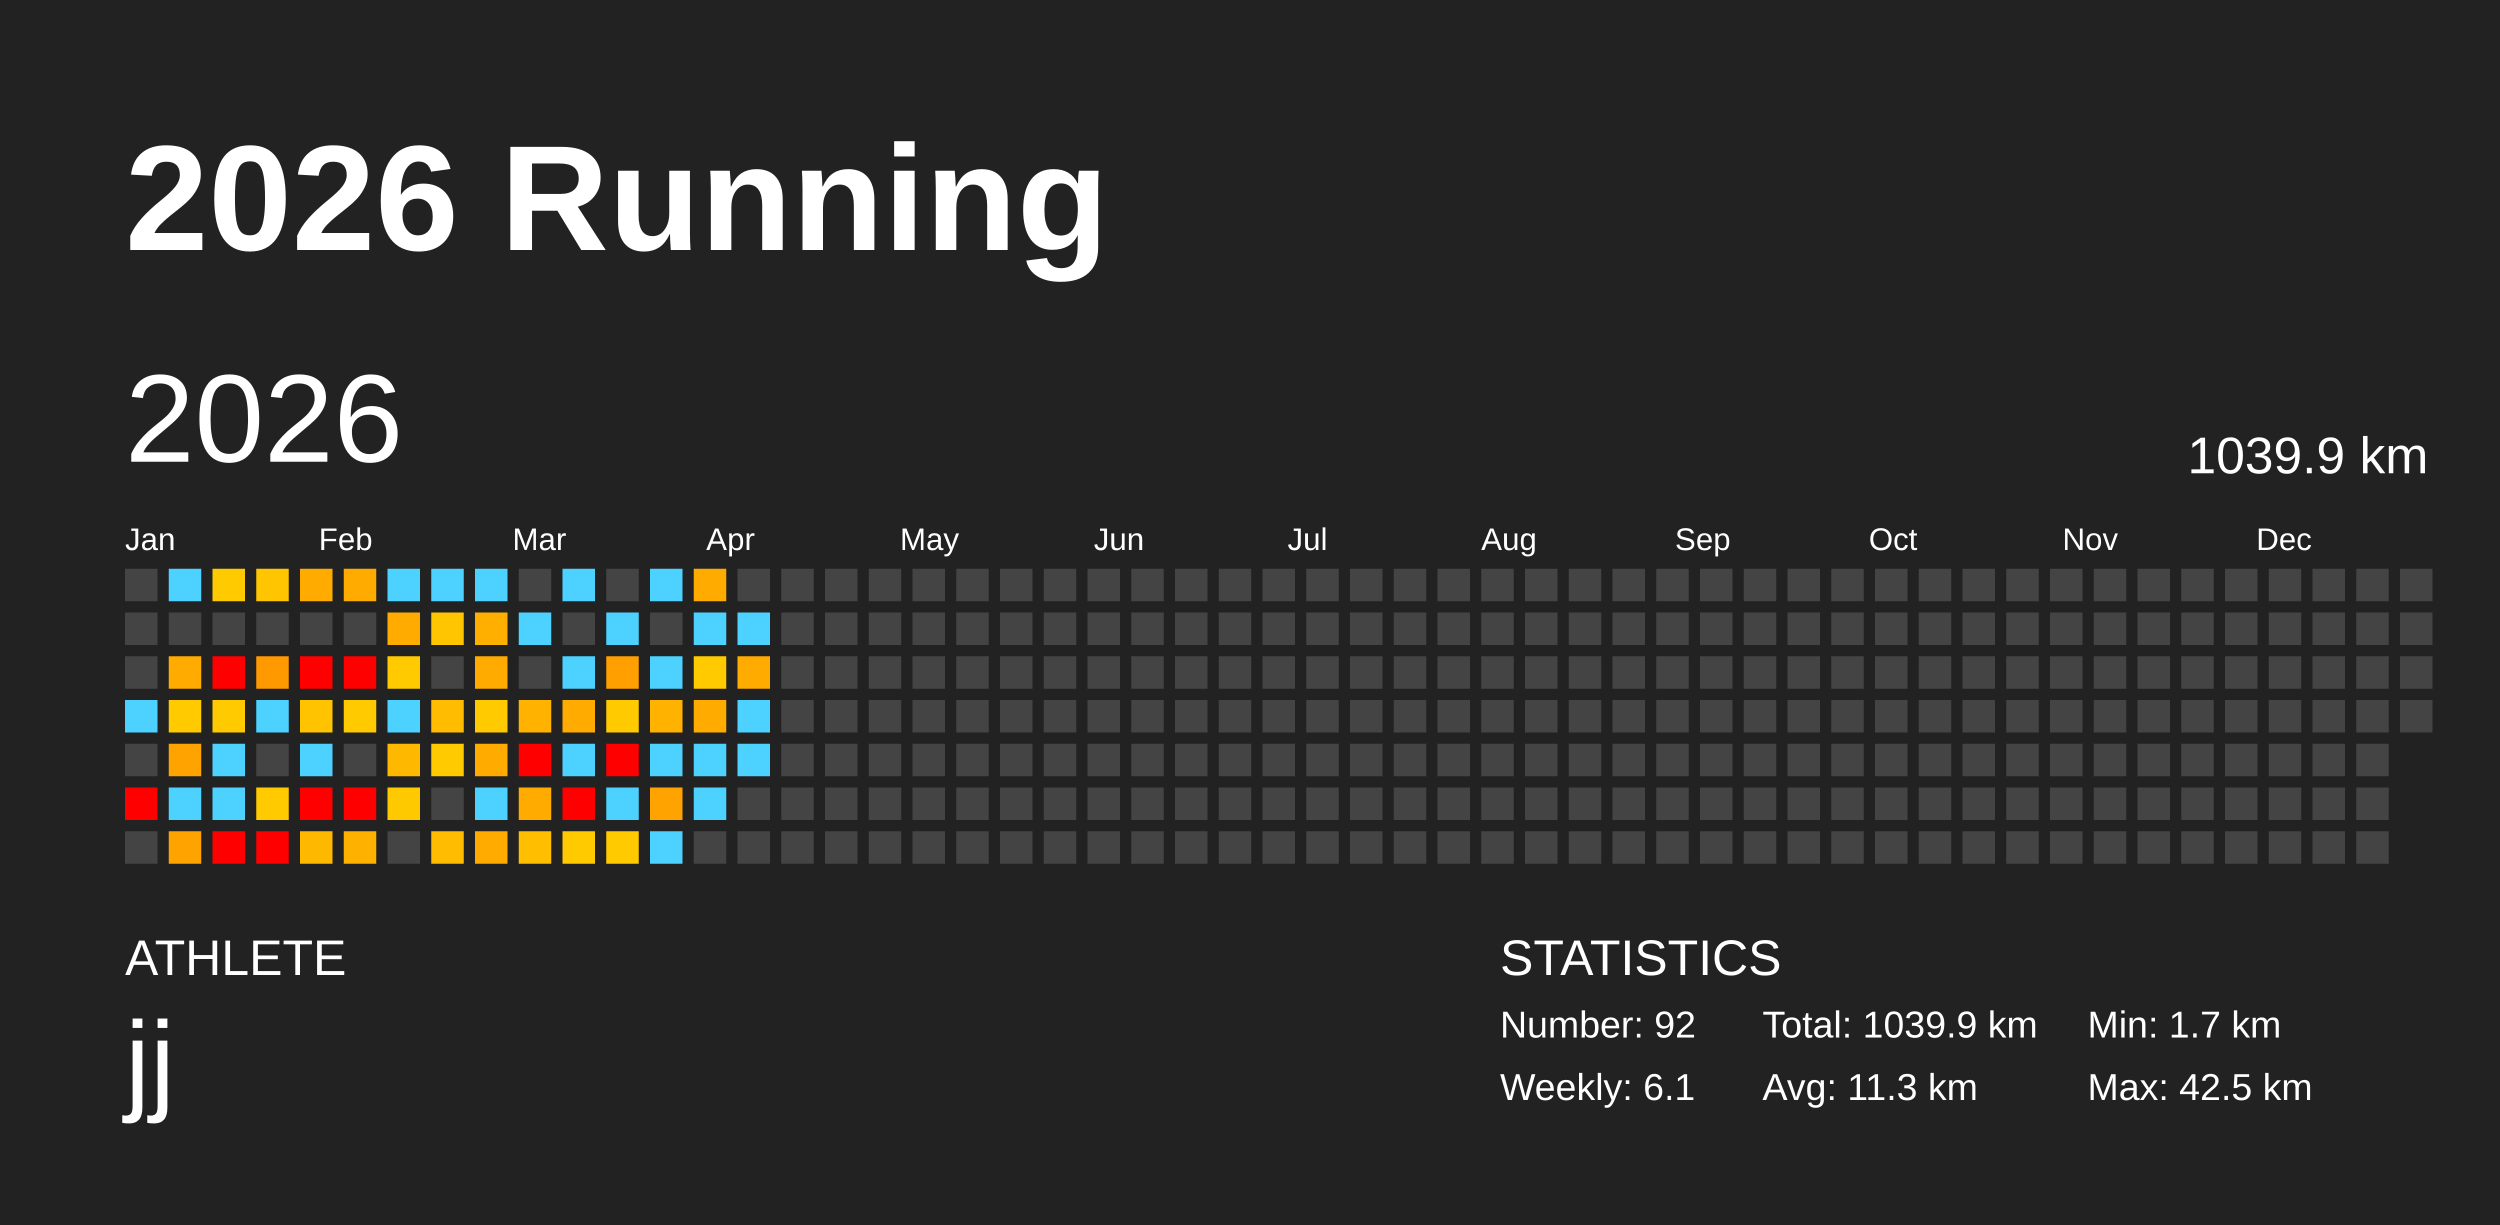
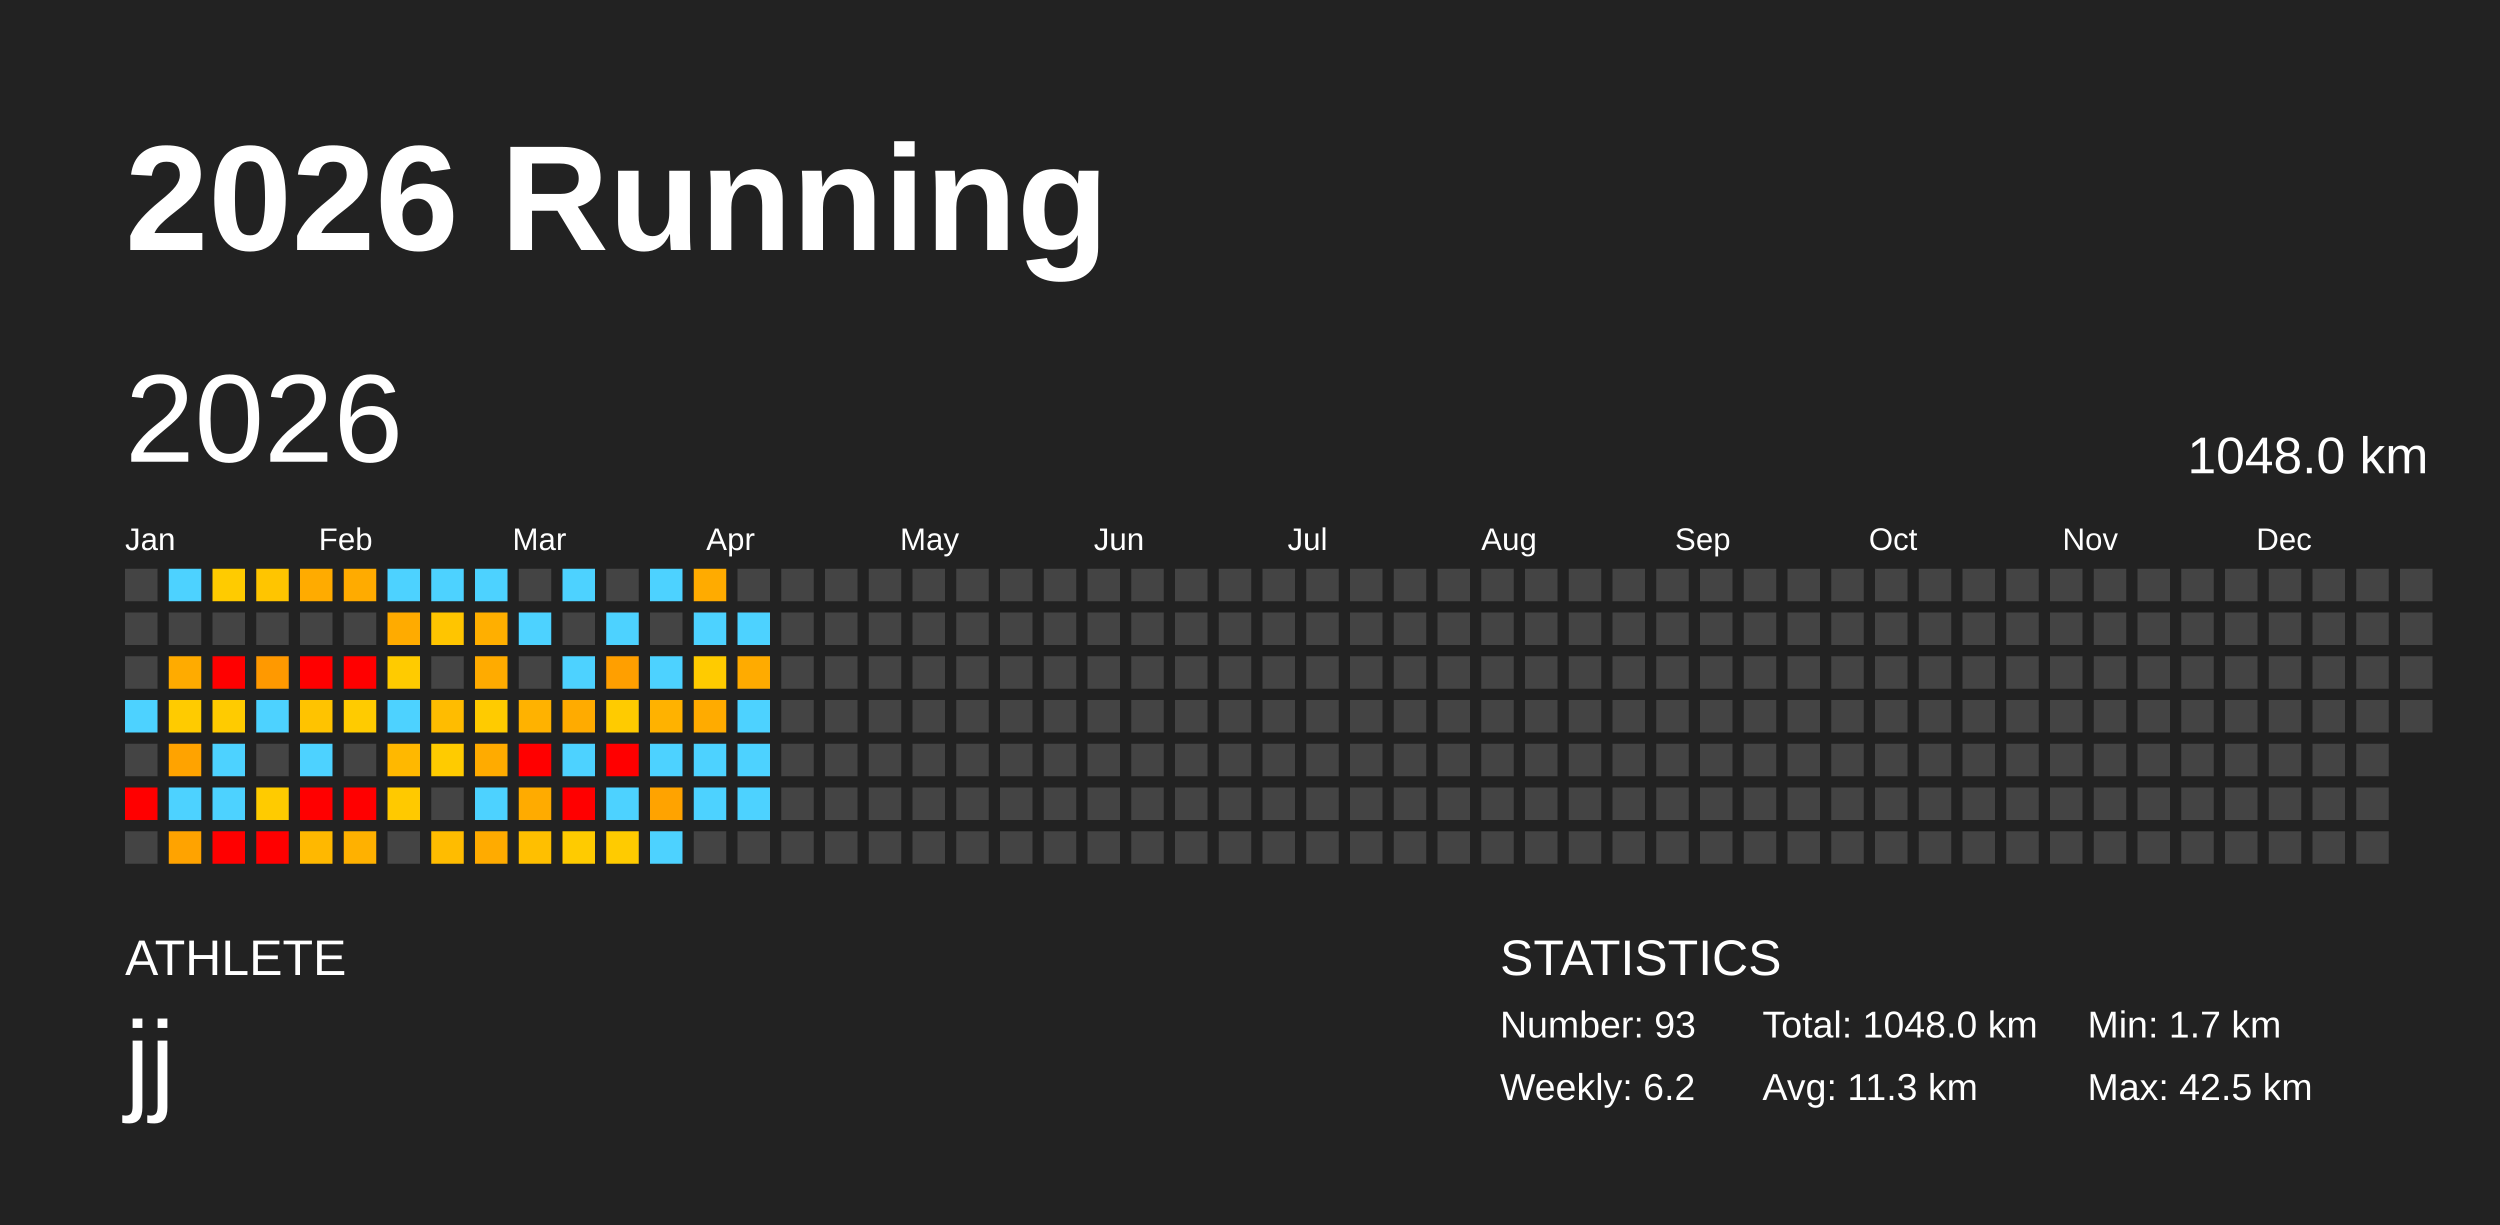
<svg xmlns="http://www.w3.org/2000/svg" baseProfile="full" height="98mm" version="1.1" viewBox="0,0,200,98" width="200mm">
  <defs />
  <rect fill="#222222" height="98" width="200" x="0" y="0" />
  <text fill="#FFFFFF" style="font-size:12px; font-family:Arial; font-weight:bold;" x="10" y="20">2026 Running</text>
  <text fill="#FFFFFF" style="font-size:4px; font-family:Arial" x="10" y="78">ATHLETE</text>
  <text fill="#FFFFFF" style="font-size:9px; font-family:Arial" x="10" y="88">jj</text>
  <text fill="#FFFFFF" style="font-size:4px; font-family:Arial" x="120" y="78">STATISTICS</text>
-   <text fill="#FFFFFF" style="font-size:3px; font-family:Arial" x="120" y="83">Number: 92</text>
-   <text fill="#FFFFFF" style="font-size:3px; font-family:Arial" x="120" y="88">Weekly: 6.1</text>
-   <text fill="#FFFFFF" style="font-size:3px; font-family:Arial" x="141" y="83">Total: 1039.9 km</text>
+   <text fill="#FFFFFF" style="font-size:3px; font-family:Arial" x="120" y="83">Number: 93</text>
+   <text fill="#FFFFFF" style="font-size:3px; font-family:Arial" x="120" y="88">Weekly: 6.2</text>
+   <text fill="#FFFFFF" style="font-size:3px; font-family:Arial" x="141" y="83">Total: 1048.0 km</text>
  <text fill="#FFFFFF" style="font-size:3px; font-family:Arial" x="141" y="88">Avg: 11.3 km</text>
  <text fill="#FFFFFF" style="font-size:3px; font-family:Arial" x="167" y="83">Min: 1.7 km</text>
  <text fill="#FFFFFF" style="font-size:3px; font-family:Arial" x="167" y="88">Max: 42.5 km</text>
  <text dominant-baseline="hanging" fill="#FFFFFF" style="font-size:10.0px; font-family:Arial;" x="10" y="30">2026</text>
-   <text dominant-baseline="hanging" fill="#FFFFFF" style="font-size:4.125px; font-family:Arial;" x="175" y="35">1039.9 km</text>
+   <text dominant-baseline="hanging" fill="#FFFFFF" style="font-size:4.125px; font-family:Arial;" x="175" y="35">1048.0 km</text>
  <text fill="#FFFFFF" style="font-size:2.5px; font-family:Arial" x="10.0" y="44">Jan</text>
  <text fill="#FFFFFF" style="font-size:2.5px; font-family:Arial" x="25.5" y="44">Feb</text>
  <text fill="#FFFFFF" style="font-size:2.5px; font-family:Arial" x="41.0" y="44">Mar</text>
  <text fill="#FFFFFF" style="font-size:2.5px; font-family:Arial" x="56.5" y="44">Apr</text>
  <text fill="#FFFFFF" style="font-size:2.5px; font-family:Arial" x="72.0" y="44">May</text>
  <text fill="#FFFFFF" style="font-size:2.5px; font-family:Arial" x="87.5" y="44">Jun</text>
  <text fill="#FFFFFF" style="font-size:2.5px; font-family:Arial" x="103.0" y="44">Jul</text>
  <text fill="#FFFFFF" style="font-size:2.5px; font-family:Arial" x="118.5" y="44">Aug</text>
  <text fill="#FFFFFF" style="font-size:2.5px; font-family:Arial" x="134.0" y="44">Sep</text>
  <text fill="#FFFFFF" style="font-size:2.5px; font-family:Arial" x="149.5" y="44">Oct</text>
  <text fill="#FFFFFF" style="font-size:2.5px; font-family:Arial" x="165.0" y="44">Nov</text>
  <text fill="#FFFFFF" style="font-size:2.5px; font-family:Arial" x="180.5" y="44">Dec</text>
  <rect fill="#444444" height="2.6" width="2.6" x="10.0" y="45.5" />
  <rect fill="#444444" height="2.6" width="2.6" x="10.0" y="49.0" />
  <rect fill="#444444" height="2.6" width="2.6" x="10.0" y="52.5" />
  <rect fill="#4dd2ff" height="2.6" width="2.6" x="10.0" y="56.0" />
  <rect fill="#444444" height="2.6" width="2.6" x="10.0" y="59.5" />
  <rect fill="red" height="2.6" width="2.6" x="10.0" y="63.0" />
  <rect fill="#444444" height="2.6" width="2.6" x="10.0" y="66.5" />
  <rect fill="#4dd2ff" height="2.6" width="2.6" x="13.5" y="45.5" />
  <rect fill="#444444" height="2.6" width="2.6" x="13.5" y="49.0" />
  <rect fill="#ffab00" height="2.6" width="2.6" x="13.5" y="52.5" />
  <rect fill="#ffcb00" height="2.6" width="2.6" x="13.5" y="56.0" />
  <rect fill="#ffa300" height="2.6" width="2.6" x="13.5" y="59.5" />
  <rect fill="#4dd2ff" height="2.6" width="2.6" x="13.5" y="63.0" />
  <rect fill="#ffa300" height="2.6" width="2.6" x="13.5" y="66.5" />
  <rect fill="#ffcb00" height="2.6" width="2.6" x="17.0" y="45.5" />
  <rect fill="#444444" height="2.6" width="2.6" x="17.0" y="49.0" />
  <rect fill="red" height="2.6" width="2.6" x="17.0" y="52.5" />
  <rect fill="#ffcb00" height="2.6" width="2.6" x="17.0" y="56.0" />
  <rect fill="#4dd2ff" height="2.6" width="2.6" x="17.0" y="59.5" />
  <rect fill="#4dd2ff" height="2.6" width="2.6" x="17.0" y="63.0" />
  <rect fill="red" height="2.6" width="2.6" x="17.0" y="66.5" />
  <rect fill="#ffc500" height="2.6" width="2.6" x="20.5" y="45.5" />
  <rect fill="#444444" height="2.6" width="2.6" x="20.5" y="49.0" />
  <rect fill="#ff9900" height="2.6" width="2.6" x="20.5" y="52.5" />
  <rect fill="#4dd2ff" height="2.6" width="2.6" x="20.5" y="56.0" />
  <rect fill="#444444" height="2.6" width="2.6" x="20.5" y="59.5" />
  <rect fill="#ffcb00" height="2.6" width="2.6" x="20.5" y="63.0" />
  <rect fill="red" height="2.6" width="2.6" x="20.5" y="66.5" />
  <rect fill="#ffab00" height="2.6" width="2.6" x="24.0" y="45.5" />
  <rect fill="#444444" height="2.6" width="2.6" x="24.0" y="49.0" />
  <rect fill="red" height="2.6" width="2.6" x="24.0" y="52.5" />
  <rect fill="#ffc300" height="2.6" width="2.6" x="24.0" y="56.0" />
  <rect fill="#4dd2ff" height="2.6" width="2.6" x="24.0" y="59.5" />
  <rect fill="red" height="2.6" width="2.6" x="24.0" y="63.0" />
  <rect fill="#ffb800" height="2.6" width="2.6" x="24.0" y="66.5" />
  <rect fill="#ffab00" height="2.6" width="2.6" x="27.5" y="45.5" />
  <rect fill="#444444" height="2.6" width="2.6" x="27.5" y="49.0" />
  <rect fill="red" height="2.6" width="2.6" x="27.5" y="52.5" />
  <rect fill="#ffcb00" height="2.6" width="2.6" x="27.5" y="56.0" />
  <rect fill="#444444" height="2.6" width="2.6" x="27.5" y="59.5" />
  <rect fill="red" height="2.6" width="2.6" x="27.5" y="63.0" />
  <rect fill="#ffb100" height="2.6" width="2.6" x="27.5" y="66.5" />
  <rect fill="#4dd2ff" height="2.6" width="2.6" x="31.0" y="45.5" />
  <rect fill="#ffab00" height="2.6" width="2.6" x="31.0" y="49.0" />
  <rect fill="#ffcb00" height="2.6" width="2.6" x="31.0" y="52.5" />
  <rect fill="#4dd2ff" height="2.6" width="2.6" x="31.0" y="56.0" />
  <rect fill="#ffb800" height="2.6" width="2.6" x="31.0" y="59.5" />
  <rect fill="#ffc900" height="2.6" width="2.6" x="31.0" y="63.0" />
  <rect fill="#444444" height="2.6" width="2.6" x="31.0" y="66.5" />
  <rect fill="#4dd2ff" height="2.6" width="2.6" x="34.5" y="45.5" />
  <rect fill="#ffc500" height="2.6" width="2.6" x="34.5" y="49.0" />
  <rect fill="#444444" height="2.6" width="2.6" x="34.5" y="52.5" />
  <rect fill="#ffbc00" height="2.6" width="2.6" x="34.5" y="56.0" />
  <rect fill="#ffcb00" height="2.6" width="2.6" x="34.5" y="59.5" />
  <rect fill="#444444" height="2.6" width="2.6" x="34.5" y="63.0" />
  <rect fill="#ffbc00" height="2.6" width="2.6" x="34.5" y="66.5" />
  <rect fill="#4dd2ff" height="2.6" width="2.6" x="38.0" y="45.5" />
  <rect fill="#ffaf00" height="2.6" width="2.6" x="38.0" y="49.0" />
  <rect fill="#ffab00" height="2.6" width="2.6" x="38.0" y="52.5" />
  <rect fill="#ffcb00" height="2.6" width="2.6" x="38.0" y="56.0" />
  <rect fill="#ffab00" height="2.6" width="2.6" x="38.0" y="59.5" />
  <rect fill="#4dd2ff" height="2.6" width="2.6" x="38.0" y="63.0" />
  <rect fill="#ffab00" height="2.6" width="2.6" x="38.0" y="66.5" />
  <rect fill="#444444" height="2.6" width="2.6" x="41.5" y="45.5" />
  <rect fill="#4dd2ff" height="2.6" width="2.6" x="41.5" y="49.0" />
  <rect fill="#444444" height="2.6" width="2.6" x="41.5" y="52.5" />
  <rect fill="#ffb200" height="2.6" width="2.6" x="41.5" y="56.0" />
  <rect fill="red" height="2.6" width="2.6" x="41.5" y="59.5" />
  <rect fill="#ffab00" height="2.6" width="2.6" x="41.5" y="63.0" />
  <rect fill="#ffbf00" height="2.6" width="2.6" x="41.5" y="66.5" />
  <rect fill="#4dd2ff" height="2.6" width="2.6" x="45.0" y="45.5" />
  <rect fill="#444444" height="2.6" width="2.6" x="45.0" y="49.0" />
  <rect fill="#4dd2ff" height="2.6" width="2.6" x="45.0" y="52.5" />
  <rect fill="#ffab00" height="2.6" width="2.6" x="45.0" y="56.0" />
  <rect fill="#4dd2ff" height="2.6" width="2.6" x="45.0" y="59.5" />
  <rect fill="red" height="2.6" width="2.6" x="45.0" y="63.0" />
  <rect fill="#ffcb00" height="2.6" width="2.6" x="45.0" y="66.5" />
  <rect fill="#444444" height="2.6" width="2.6" x="48.5" y="45.5" />
  <rect fill="#4dd2ff" height="2.6" width="2.6" x="48.5" y="49.0" />
  <rect fill="#ff9f00" height="2.6" width="2.6" x="48.5" y="52.5" />
  <rect fill="#ffcb00" height="2.6" width="2.6" x="48.5" y="56.0" />
  <rect fill="red" height="2.6" width="2.6" x="48.5" y="59.5" />
  <rect fill="#4dd2ff" height="2.6" width="2.6" x="48.5" y="63.0" />
  <rect fill="#ffcb00" height="2.6" width="2.6" x="48.5" y="66.5" />
  <rect fill="#4dd2ff" height="2.6" width="2.6" x="52.0" y="45.5" />
  <rect fill="#444444" height="2.6" width="2.6" x="52.0" y="49.0" />
  <rect fill="#4dd2ff" height="2.6" width="2.6" x="52.0" y="52.5" />
  <rect fill="#ffb200" height="2.6" width="2.6" x="52.0" y="56.0" />
  <rect fill="#4dd2ff" height="2.6" width="2.6" x="52.0" y="59.5" />
  <rect fill="#ffa300" height="2.6" width="2.6" x="52.0" y="63.0" />
  <rect fill="#4dd2ff" height="2.6" width="2.6" x="52.0" y="66.5" />
  <rect fill="#ffab00" height="2.6" width="2.6" x="55.5" y="45.5" />
  <rect fill="#4dd2ff" height="2.6" width="2.6" x="55.5" y="49.0" />
  <rect fill="#ffcb00" height="2.6" width="2.6" x="55.5" y="52.5" />
  <rect fill="#ffab00" height="2.6" width="2.6" x="55.5" y="56.0" />
  <rect fill="#4dd2ff" height="2.6" width="2.6" x="55.5" y="59.5" />
  <rect fill="#4dd2ff" height="2.6" width="2.6" x="55.5" y="63.0" />
  <rect fill="#444444" height="2.6" width="2.6" x="55.5" y="66.5" />
  <rect fill="#444444" height="2.6" width="2.6" x="59.0" y="45.5" />
  <rect fill="#4dd2ff" height="2.6" width="2.6" x="59.0" y="49.0" />
  <rect fill="#ffab00" height="2.6" width="2.6" x="59.0" y="52.5" />
  <rect fill="#4dd2ff" height="2.6" width="2.6" x="59.0" y="56.0" />
  <rect fill="#4dd2ff" height="2.6" width="2.6" x="59.0" y="59.5" />
-   <rect fill="#444444" height="2.6" width="2.6" x="59.0" y="63.0" />
+   <rect fill="#4dd2ff" height="2.6" width="2.6" x="59.0" y="63.0" />
  <rect fill="#444444" height="2.6" width="2.6" x="59.0" y="66.5" />
  <rect fill="#444444" height="2.6" width="2.6" x="62.5" y="45.5" />
  <rect fill="#444444" height="2.6" width="2.6" x="62.5" y="49.0" />
  <rect fill="#444444" height="2.6" width="2.6" x="62.5" y="52.5" />
  <rect fill="#444444" height="2.6" width="2.6" x="62.5" y="56.0" />
  <rect fill="#444444" height="2.6" width="2.6" x="62.5" y="59.5" />
  <rect fill="#444444" height="2.6" width="2.6" x="62.5" y="63.0" />
  <rect fill="#444444" height="2.6" width="2.6" x="62.5" y="66.5" />
  <rect fill="#444444" height="2.6" width="2.6" x="66.0" y="45.5" />
  <rect fill="#444444" height="2.6" width="2.6" x="66.0" y="49.0" />
  <rect fill="#444444" height="2.6" width="2.6" x="66.0" y="52.5" />
  <rect fill="#444444" height="2.6" width="2.6" x="66.0" y="56.0" />
  <rect fill="#444444" height="2.6" width="2.6" x="66.0" y="59.5" />
  <rect fill="#444444" height="2.6" width="2.6" x="66.0" y="63.0" />
  <rect fill="#444444" height="2.6" width="2.6" x="66.0" y="66.5" />
  <rect fill="#444444" height="2.6" width="2.6" x="69.5" y="45.5" />
  <rect fill="#444444" height="2.6" width="2.6" x="69.5" y="49.0" />
  <rect fill="#444444" height="2.6" width="2.6" x="69.5" y="52.5" />
  <rect fill="#444444" height="2.6" width="2.6" x="69.5" y="56.0" />
  <rect fill="#444444" height="2.6" width="2.6" x="69.5" y="59.5" />
  <rect fill="#444444" height="2.6" width="2.6" x="69.5" y="63.0" />
  <rect fill="#444444" height="2.6" width="2.6" x="69.5" y="66.5" />
  <rect fill="#444444" height="2.6" width="2.6" x="73.0" y="45.5" />
  <rect fill="#444444" height="2.6" width="2.6" x="73.0" y="49.0" />
  <rect fill="#444444" height="2.6" width="2.6" x="73.0" y="52.5" />
  <rect fill="#444444" height="2.6" width="2.6" x="73.0" y="56.0" />
  <rect fill="#444444" height="2.6" width="2.6" x="73.0" y="59.5" />
  <rect fill="#444444" height="2.6" width="2.6" x="73.0" y="63.0" />
  <rect fill="#444444" height="2.6" width="2.6" x="73.0" y="66.5" />
  <rect fill="#444444" height="2.6" width="2.6" x="76.5" y="45.5" />
  <rect fill="#444444" height="2.6" width="2.6" x="76.5" y="49.0" />
  <rect fill="#444444" height="2.6" width="2.6" x="76.5" y="52.5" />
  <rect fill="#444444" height="2.6" width="2.6" x="76.5" y="56.0" />
  <rect fill="#444444" height="2.6" width="2.6" x="76.5" y="59.5" />
  <rect fill="#444444" height="2.6" width="2.6" x="76.5" y="63.0" />
  <rect fill="#444444" height="2.6" width="2.6" x="76.5" y="66.5" />
  <rect fill="#444444" height="2.6" width="2.6" x="80.0" y="45.5" />
  <rect fill="#444444" height="2.6" width="2.6" x="80.0" y="49.0" />
  <rect fill="#444444" height="2.6" width="2.6" x="80.0" y="52.5" />
  <rect fill="#444444" height="2.6" width="2.6" x="80.0" y="56.0" />
  <rect fill="#444444" height="2.6" width="2.6" x="80.0" y="59.5" />
  <rect fill="#444444" height="2.6" width="2.6" x="80.0" y="63.0" />
  <rect fill="#444444" height="2.6" width="2.6" x="80.0" y="66.5" />
  <rect fill="#444444" height="2.6" width="2.6" x="83.5" y="45.5" />
  <rect fill="#444444" height="2.6" width="2.6" x="83.5" y="49.0" />
  <rect fill="#444444" height="2.6" width="2.6" x="83.5" y="52.5" />
  <rect fill="#444444" height="2.6" width="2.6" x="83.5" y="56.0" />
  <rect fill="#444444" height="2.6" width="2.6" x="83.5" y="59.5" />
  <rect fill="#444444" height="2.6" width="2.6" x="83.5" y="63.0" />
  <rect fill="#444444" height="2.6" width="2.6" x="83.5" y="66.5" />
  <rect fill="#444444" height="2.6" width="2.6" x="87.0" y="45.5" />
  <rect fill="#444444" height="2.6" width="2.6" x="87.0" y="49.0" />
  <rect fill="#444444" height="2.6" width="2.6" x="87.0" y="52.5" />
  <rect fill="#444444" height="2.6" width="2.6" x="87.0" y="56.0" />
  <rect fill="#444444" height="2.6" width="2.6" x="87.0" y="59.5" />
  <rect fill="#444444" height="2.6" width="2.6" x="87.0" y="63.0" />
  <rect fill="#444444" height="2.6" width="2.6" x="87.0" y="66.5" />
  <rect fill="#444444" height="2.6" width="2.6" x="90.5" y="45.5" />
  <rect fill="#444444" height="2.6" width="2.6" x="90.5" y="49.0" />
  <rect fill="#444444" height="2.6" width="2.6" x="90.5" y="52.5" />
  <rect fill="#444444" height="2.6" width="2.6" x="90.5" y="56.0" />
  <rect fill="#444444" height="2.6" width="2.6" x="90.5" y="59.5" />
  <rect fill="#444444" height="2.6" width="2.6" x="90.5" y="63.0" />
  <rect fill="#444444" height="2.6" width="2.6" x="90.5" y="66.5" />
  <rect fill="#444444" height="2.6" width="2.6" x="94.0" y="45.5" />
  <rect fill="#444444" height="2.6" width="2.6" x="94.0" y="49.0" />
  <rect fill="#444444" height="2.6" width="2.6" x="94.0" y="52.5" />
  <rect fill="#444444" height="2.6" width="2.6" x="94.0" y="56.0" />
  <rect fill="#444444" height="2.6" width="2.6" x="94.0" y="59.5" />
  <rect fill="#444444" height="2.6" width="2.6" x="94.0" y="63.0" />
  <rect fill="#444444" height="2.6" width="2.6" x="94.0" y="66.5" />
  <rect fill="#444444" height="2.6" width="2.6" x="97.5" y="45.5" />
  <rect fill="#444444" height="2.6" width="2.6" x="97.5" y="49.0" />
  <rect fill="#444444" height="2.6" width="2.6" x="97.5" y="52.5" />
  <rect fill="#444444" height="2.6" width="2.6" x="97.5" y="56.0" />
  <rect fill="#444444" height="2.6" width="2.6" x="97.5" y="59.5" />
  <rect fill="#444444" height="2.6" width="2.6" x="97.5" y="63.0" />
  <rect fill="#444444" height="2.6" width="2.6" x="97.5" y="66.5" />
  <rect fill="#444444" height="2.6" width="2.6" x="101.0" y="45.5" />
  <rect fill="#444444" height="2.6" width="2.6" x="101.0" y="49.0" />
  <rect fill="#444444" height="2.6" width="2.6" x="101.0" y="52.5" />
  <rect fill="#444444" height="2.6" width="2.6" x="101.0" y="56.0" />
  <rect fill="#444444" height="2.6" width="2.6" x="101.0" y="59.5" />
  <rect fill="#444444" height="2.6" width="2.6" x="101.0" y="63.0" />
  <rect fill="#444444" height="2.6" width="2.6" x="101.0" y="66.5" />
  <rect fill="#444444" height="2.6" width="2.6" x="104.5" y="45.5" />
  <rect fill="#444444" height="2.6" width="2.6" x="104.5" y="49.0" />
  <rect fill="#444444" height="2.6" width="2.6" x="104.5" y="52.5" />
  <rect fill="#444444" height="2.6" width="2.6" x="104.5" y="56.0" />
  <rect fill="#444444" height="2.6" width="2.6" x="104.5" y="59.5" />
  <rect fill="#444444" height="2.6" width="2.6" x="104.5" y="63.0" />
  <rect fill="#444444" height="2.6" width="2.6" x="104.5" y="66.5" />
  <rect fill="#444444" height="2.6" width="2.6" x="108.0" y="45.5" />
  <rect fill="#444444" height="2.6" width="2.6" x="108.0" y="49.0" />
  <rect fill="#444444" height="2.6" width="2.6" x="108.0" y="52.5" />
  <rect fill="#444444" height="2.6" width="2.6" x="108.0" y="56.0" />
  <rect fill="#444444" height="2.6" width="2.6" x="108.0" y="59.5" />
  <rect fill="#444444" height="2.6" width="2.6" x="108.0" y="63.0" />
  <rect fill="#444444" height="2.6" width="2.6" x="108.0" y="66.5" />
  <rect fill="#444444" height="2.6" width="2.6" x="111.5" y="45.5" />
  <rect fill="#444444" height="2.6" width="2.6" x="111.5" y="49.0" />
  <rect fill="#444444" height="2.6" width="2.6" x="111.5" y="52.5" />
  <rect fill="#444444" height="2.6" width="2.6" x="111.5" y="56.0" />
  <rect fill="#444444" height="2.6" width="2.6" x="111.5" y="59.5" />
  <rect fill="#444444" height="2.6" width="2.6" x="111.5" y="63.0" />
  <rect fill="#444444" height="2.6" width="2.6" x="111.5" y="66.5" />
  <rect fill="#444444" height="2.6" width="2.6" x="115.0" y="45.5" />
  <rect fill="#444444" height="2.6" width="2.6" x="115.0" y="49.0" />
  <rect fill="#444444" height="2.6" width="2.6" x="115.0" y="52.5" />
  <rect fill="#444444" height="2.6" width="2.6" x="115.0" y="56.0" />
  <rect fill="#444444" height="2.6" width="2.6" x="115.0" y="59.5" />
  <rect fill="#444444" height="2.6" width="2.6" x="115.0" y="63.0" />
  <rect fill="#444444" height="2.6" width="2.6" x="115.0" y="66.5" />
  <rect fill="#444444" height="2.6" width="2.6" x="118.5" y="45.5" />
  <rect fill="#444444" height="2.6" width="2.6" x="118.5" y="49.0" />
  <rect fill="#444444" height="2.6" width="2.6" x="118.5" y="52.5" />
  <rect fill="#444444" height="2.6" width="2.6" x="118.5" y="56.0" />
  <rect fill="#444444" height="2.6" width="2.6" x="118.5" y="59.5" />
  <rect fill="#444444" height="2.6" width="2.6" x="118.5" y="63.0" />
  <rect fill="#444444" height="2.6" width="2.6" x="118.5" y="66.5" />
  <rect fill="#444444" height="2.6" width="2.6" x="122.0" y="45.5" />
  <rect fill="#444444" height="2.6" width="2.6" x="122.0" y="49.0" />
  <rect fill="#444444" height="2.6" width="2.6" x="122.0" y="52.5" />
  <rect fill="#444444" height="2.6" width="2.6" x="122.0" y="56.0" />
  <rect fill="#444444" height="2.6" width="2.6" x="122.0" y="59.5" />
  <rect fill="#444444" height="2.6" width="2.6" x="122.0" y="63.0" />
  <rect fill="#444444" height="2.6" width="2.6" x="122.0" y="66.5" />
  <rect fill="#444444" height="2.6" width="2.6" x="125.5" y="45.5" />
  <rect fill="#444444" height="2.6" width="2.6" x="125.5" y="49.0" />
  <rect fill="#444444" height="2.6" width="2.6" x="125.5" y="52.5" />
  <rect fill="#444444" height="2.6" width="2.6" x="125.5" y="56.0" />
  <rect fill="#444444" height="2.6" width="2.6" x="125.5" y="59.5" />
  <rect fill="#444444" height="2.6" width="2.6" x="125.5" y="63.0" />
  <rect fill="#444444" height="2.6" width="2.6" x="125.5" y="66.5" />
  <rect fill="#444444" height="2.6" width="2.6" x="129.0" y="45.5" />
  <rect fill="#444444" height="2.6" width="2.6" x="129.0" y="49.0" />
  <rect fill="#444444" height="2.6" width="2.6" x="129.0" y="52.5" />
  <rect fill="#444444" height="2.6" width="2.6" x="129.0" y="56.0" />
  <rect fill="#444444" height="2.6" width="2.6" x="129.0" y="59.5" />
  <rect fill="#444444" height="2.6" width="2.6" x="129.0" y="63.0" />
  <rect fill="#444444" height="2.6" width="2.6" x="129.0" y="66.5" />
  <rect fill="#444444" height="2.6" width="2.6" x="132.5" y="45.5" />
  <rect fill="#444444" height="2.6" width="2.6" x="132.5" y="49.0" />
  <rect fill="#444444" height="2.6" width="2.6" x="132.5" y="52.5" />
  <rect fill="#444444" height="2.6" width="2.6" x="132.5" y="56.0" />
  <rect fill="#444444" height="2.6" width="2.6" x="132.5" y="59.5" />
  <rect fill="#444444" height="2.6" width="2.6" x="132.5" y="63.0" />
  <rect fill="#444444" height="2.6" width="2.6" x="132.5" y="66.5" />
  <rect fill="#444444" height="2.6" width="2.6" x="136.0" y="45.5" />
  <rect fill="#444444" height="2.6" width="2.6" x="136.0" y="49.0" />
  <rect fill="#444444" height="2.6" width="2.6" x="136.0" y="52.5" />
  <rect fill="#444444" height="2.6" width="2.6" x="136.0" y="56.0" />
  <rect fill="#444444" height="2.6" width="2.6" x="136.0" y="59.5" />
  <rect fill="#444444" height="2.6" width="2.6" x="136.0" y="63.0" />
  <rect fill="#444444" height="2.6" width="2.6" x="136.0" y="66.5" />
  <rect fill="#444444" height="2.6" width="2.6" x="139.5" y="45.5" />
  <rect fill="#444444" height="2.6" width="2.6" x="139.5" y="49.0" />
  <rect fill="#444444" height="2.6" width="2.6" x="139.5" y="52.5" />
  <rect fill="#444444" height="2.6" width="2.6" x="139.5" y="56.0" />
  <rect fill="#444444" height="2.6" width="2.6" x="139.5" y="59.5" />
  <rect fill="#444444" height="2.6" width="2.6" x="139.5" y="63.0" />
  <rect fill="#444444" height="2.6" width="2.6" x="139.5" y="66.5" />
  <rect fill="#444444" height="2.6" width="2.6" x="143.0" y="45.5" />
  <rect fill="#444444" height="2.6" width="2.6" x="143.0" y="49.0" />
  <rect fill="#444444" height="2.6" width="2.6" x="143.0" y="52.5" />
  <rect fill="#444444" height="2.6" width="2.6" x="143.0" y="56.0" />
  <rect fill="#444444" height="2.6" width="2.6" x="143.0" y="59.5" />
  <rect fill="#444444" height="2.6" width="2.6" x="143.0" y="63.0" />
  <rect fill="#444444" height="2.6" width="2.6" x="143.0" y="66.5" />
  <rect fill="#444444" height="2.6" width="2.6" x="146.5" y="45.5" />
  <rect fill="#444444" height="2.6" width="2.6" x="146.5" y="49.0" />
  <rect fill="#444444" height="2.6" width="2.6" x="146.5" y="52.5" />
  <rect fill="#444444" height="2.6" width="2.6" x="146.5" y="56.0" />
  <rect fill="#444444" height="2.6" width="2.6" x="146.5" y="59.5" />
  <rect fill="#444444" height="2.6" width="2.6" x="146.5" y="63.0" />
  <rect fill="#444444" height="2.6" width="2.6" x="146.5" y="66.5" />
  <rect fill="#444444" height="2.6" width="2.6" x="150.0" y="45.5" />
  <rect fill="#444444" height="2.6" width="2.6" x="150.0" y="49.0" />
  <rect fill="#444444" height="2.6" width="2.6" x="150.0" y="52.5" />
  <rect fill="#444444" height="2.6" width="2.6" x="150.0" y="56.0" />
  <rect fill="#444444" height="2.6" width="2.6" x="150.0" y="59.5" />
  <rect fill="#444444" height="2.6" width="2.6" x="150.0" y="63.0" />
  <rect fill="#444444" height="2.6" width="2.6" x="150.0" y="66.5" />
  <rect fill="#444444" height="2.6" width="2.6" x="153.5" y="45.5" />
  <rect fill="#444444" height="2.6" width="2.6" x="153.5" y="49.0" />
  <rect fill="#444444" height="2.6" width="2.6" x="153.5" y="52.5" />
  <rect fill="#444444" height="2.6" width="2.6" x="153.5" y="56.0" />
  <rect fill="#444444" height="2.6" width="2.6" x="153.5" y="59.5" />
  <rect fill="#444444" height="2.6" width="2.6" x="153.5" y="63.0" />
  <rect fill="#444444" height="2.6" width="2.6" x="153.5" y="66.5" />
  <rect fill="#444444" height="2.6" width="2.6" x="157.0" y="45.5" />
  <rect fill="#444444" height="2.6" width="2.6" x="157.0" y="49.0" />
  <rect fill="#444444" height="2.6" width="2.6" x="157.0" y="52.5" />
  <rect fill="#444444" height="2.6" width="2.6" x="157.0" y="56.0" />
  <rect fill="#444444" height="2.6" width="2.6" x="157.0" y="59.5" />
  <rect fill="#444444" height="2.6" width="2.6" x="157.0" y="63.0" />
  <rect fill="#444444" height="2.6" width="2.6" x="157.0" y="66.5" />
  <rect fill="#444444" height="2.6" width="2.6" x="160.5" y="45.5" />
  <rect fill="#444444" height="2.6" width="2.6" x="160.5" y="49.0" />
  <rect fill="#444444" height="2.6" width="2.6" x="160.5" y="52.5" />
  <rect fill="#444444" height="2.6" width="2.6" x="160.5" y="56.0" />
  <rect fill="#444444" height="2.6" width="2.6" x="160.5" y="59.5" />
  <rect fill="#444444" height="2.6" width="2.6" x="160.5" y="63.0" />
  <rect fill="#444444" height="2.6" width="2.6" x="160.5" y="66.5" />
  <rect fill="#444444" height="2.6" width="2.6" x="164.0" y="45.5" />
  <rect fill="#444444" height="2.6" width="2.6" x="164.0" y="49.0" />
  <rect fill="#444444" height="2.6" width="2.6" x="164.0" y="52.5" />
  <rect fill="#444444" height="2.6" width="2.6" x="164.0" y="56.0" />
  <rect fill="#444444" height="2.6" width="2.6" x="164.0" y="59.5" />
  <rect fill="#444444" height="2.6" width="2.6" x="164.0" y="63.0" />
  <rect fill="#444444" height="2.6" width="2.6" x="164.0" y="66.5" />
  <rect fill="#444444" height="2.6" width="2.6" x="167.5" y="45.5" />
  <rect fill="#444444" height="2.6" width="2.6" x="167.5" y="49.0" />
  <rect fill="#444444" height="2.6" width="2.6" x="167.5" y="52.5" />
  <rect fill="#444444" height="2.6" width="2.6" x="167.5" y="56.0" />
  <rect fill="#444444" height="2.6" width="2.6" x="167.5" y="59.5" />
  <rect fill="#444444" height="2.6" width="2.6" x="167.5" y="63.0" />
  <rect fill="#444444" height="2.6" width="2.6" x="167.5" y="66.5" />
  <rect fill="#444444" height="2.6" width="2.6" x="171.0" y="45.5" />
  <rect fill="#444444" height="2.6" width="2.6" x="171.0" y="49.0" />
  <rect fill="#444444" height="2.6" width="2.6" x="171.0" y="52.5" />
  <rect fill="#444444" height="2.6" width="2.6" x="171.0" y="56.0" />
  <rect fill="#444444" height="2.6" width="2.6" x="171.0" y="59.5" />
  <rect fill="#444444" height="2.6" width="2.6" x="171.0" y="63.0" />
  <rect fill="#444444" height="2.6" width="2.6" x="171.0" y="66.5" />
  <rect fill="#444444" height="2.6" width="2.6" x="174.5" y="45.5" />
  <rect fill="#444444" height="2.6" width="2.6" x="174.5" y="49.0" />
  <rect fill="#444444" height="2.6" width="2.6" x="174.5" y="52.5" />
  <rect fill="#444444" height="2.6" width="2.6" x="174.5" y="56.0" />
  <rect fill="#444444" height="2.6" width="2.6" x="174.5" y="59.5" />
  <rect fill="#444444" height="2.6" width="2.6" x="174.5" y="63.0" />
  <rect fill="#444444" height="2.6" width="2.6" x="174.5" y="66.5" />
  <rect fill="#444444" height="2.6" width="2.6" x="178.0" y="45.5" />
  <rect fill="#444444" height="2.6" width="2.6" x="178.0" y="49.0" />
  <rect fill="#444444" height="2.6" width="2.6" x="178.0" y="52.5" />
  <rect fill="#444444" height="2.6" width="2.6" x="178.0" y="56.0" />
  <rect fill="#444444" height="2.6" width="2.6" x="178.0" y="59.5" />
  <rect fill="#444444" height="2.6" width="2.6" x="178.0" y="63.0" />
  <rect fill="#444444" height="2.6" width="2.6" x="178.0" y="66.5" />
  <rect fill="#444444" height="2.6" width="2.6" x="181.5" y="45.5" />
  <rect fill="#444444" height="2.6" width="2.6" x="181.5" y="49.0" />
  <rect fill="#444444" height="2.6" width="2.6" x="181.5" y="52.5" />
  <rect fill="#444444" height="2.6" width="2.6" x="181.5" y="56.0" />
  <rect fill="#444444" height="2.6" width="2.6" x="181.5" y="59.5" />
  <rect fill="#444444" height="2.6" width="2.6" x="181.5" y="63.0" />
  <rect fill="#444444" height="2.6" width="2.6" x="181.5" y="66.5" />
  <rect fill="#444444" height="2.6" width="2.6" x="185.0" y="45.5" />
  <rect fill="#444444" height="2.6" width="2.6" x="185.0" y="49.0" />
  <rect fill="#444444" height="2.6" width="2.6" x="185.0" y="52.5" />
  <rect fill="#444444" height="2.6" width="2.6" x="185.0" y="56.0" />
  <rect fill="#444444" height="2.6" width="2.6" x="185.0" y="59.5" />
  <rect fill="#444444" height="2.6" width="2.6" x="185.0" y="63.0" />
  <rect fill="#444444" height="2.6" width="2.6" x="185.0" y="66.5" />
  <rect fill="#444444" height="2.6" width="2.6" x="188.5" y="45.5" />
  <rect fill="#444444" height="2.6" width="2.6" x="188.5" y="49.0" />
  <rect fill="#444444" height="2.6" width="2.6" x="188.5" y="52.5" />
  <rect fill="#444444" height="2.6" width="2.6" x="188.5" y="56.0" />
  <rect fill="#444444" height="2.6" width="2.6" x="188.5" y="59.5" />
  <rect fill="#444444" height="2.6" width="2.6" x="188.5" y="63.0" />
  <rect fill="#444444" height="2.6" width="2.6" x="188.5" y="66.5" />
  <rect fill="#444444" height="2.6" width="2.6" x="192.0" y="45.5" />
  <rect fill="#444444" height="2.6" width="2.6" x="192.0" y="49.0" />
  <rect fill="#444444" height="2.6" width="2.6" x="192.0" y="52.5" />
  <rect fill="#444444" height="2.6" width="2.6" x="192.0" y="56.0" />
</svg>
